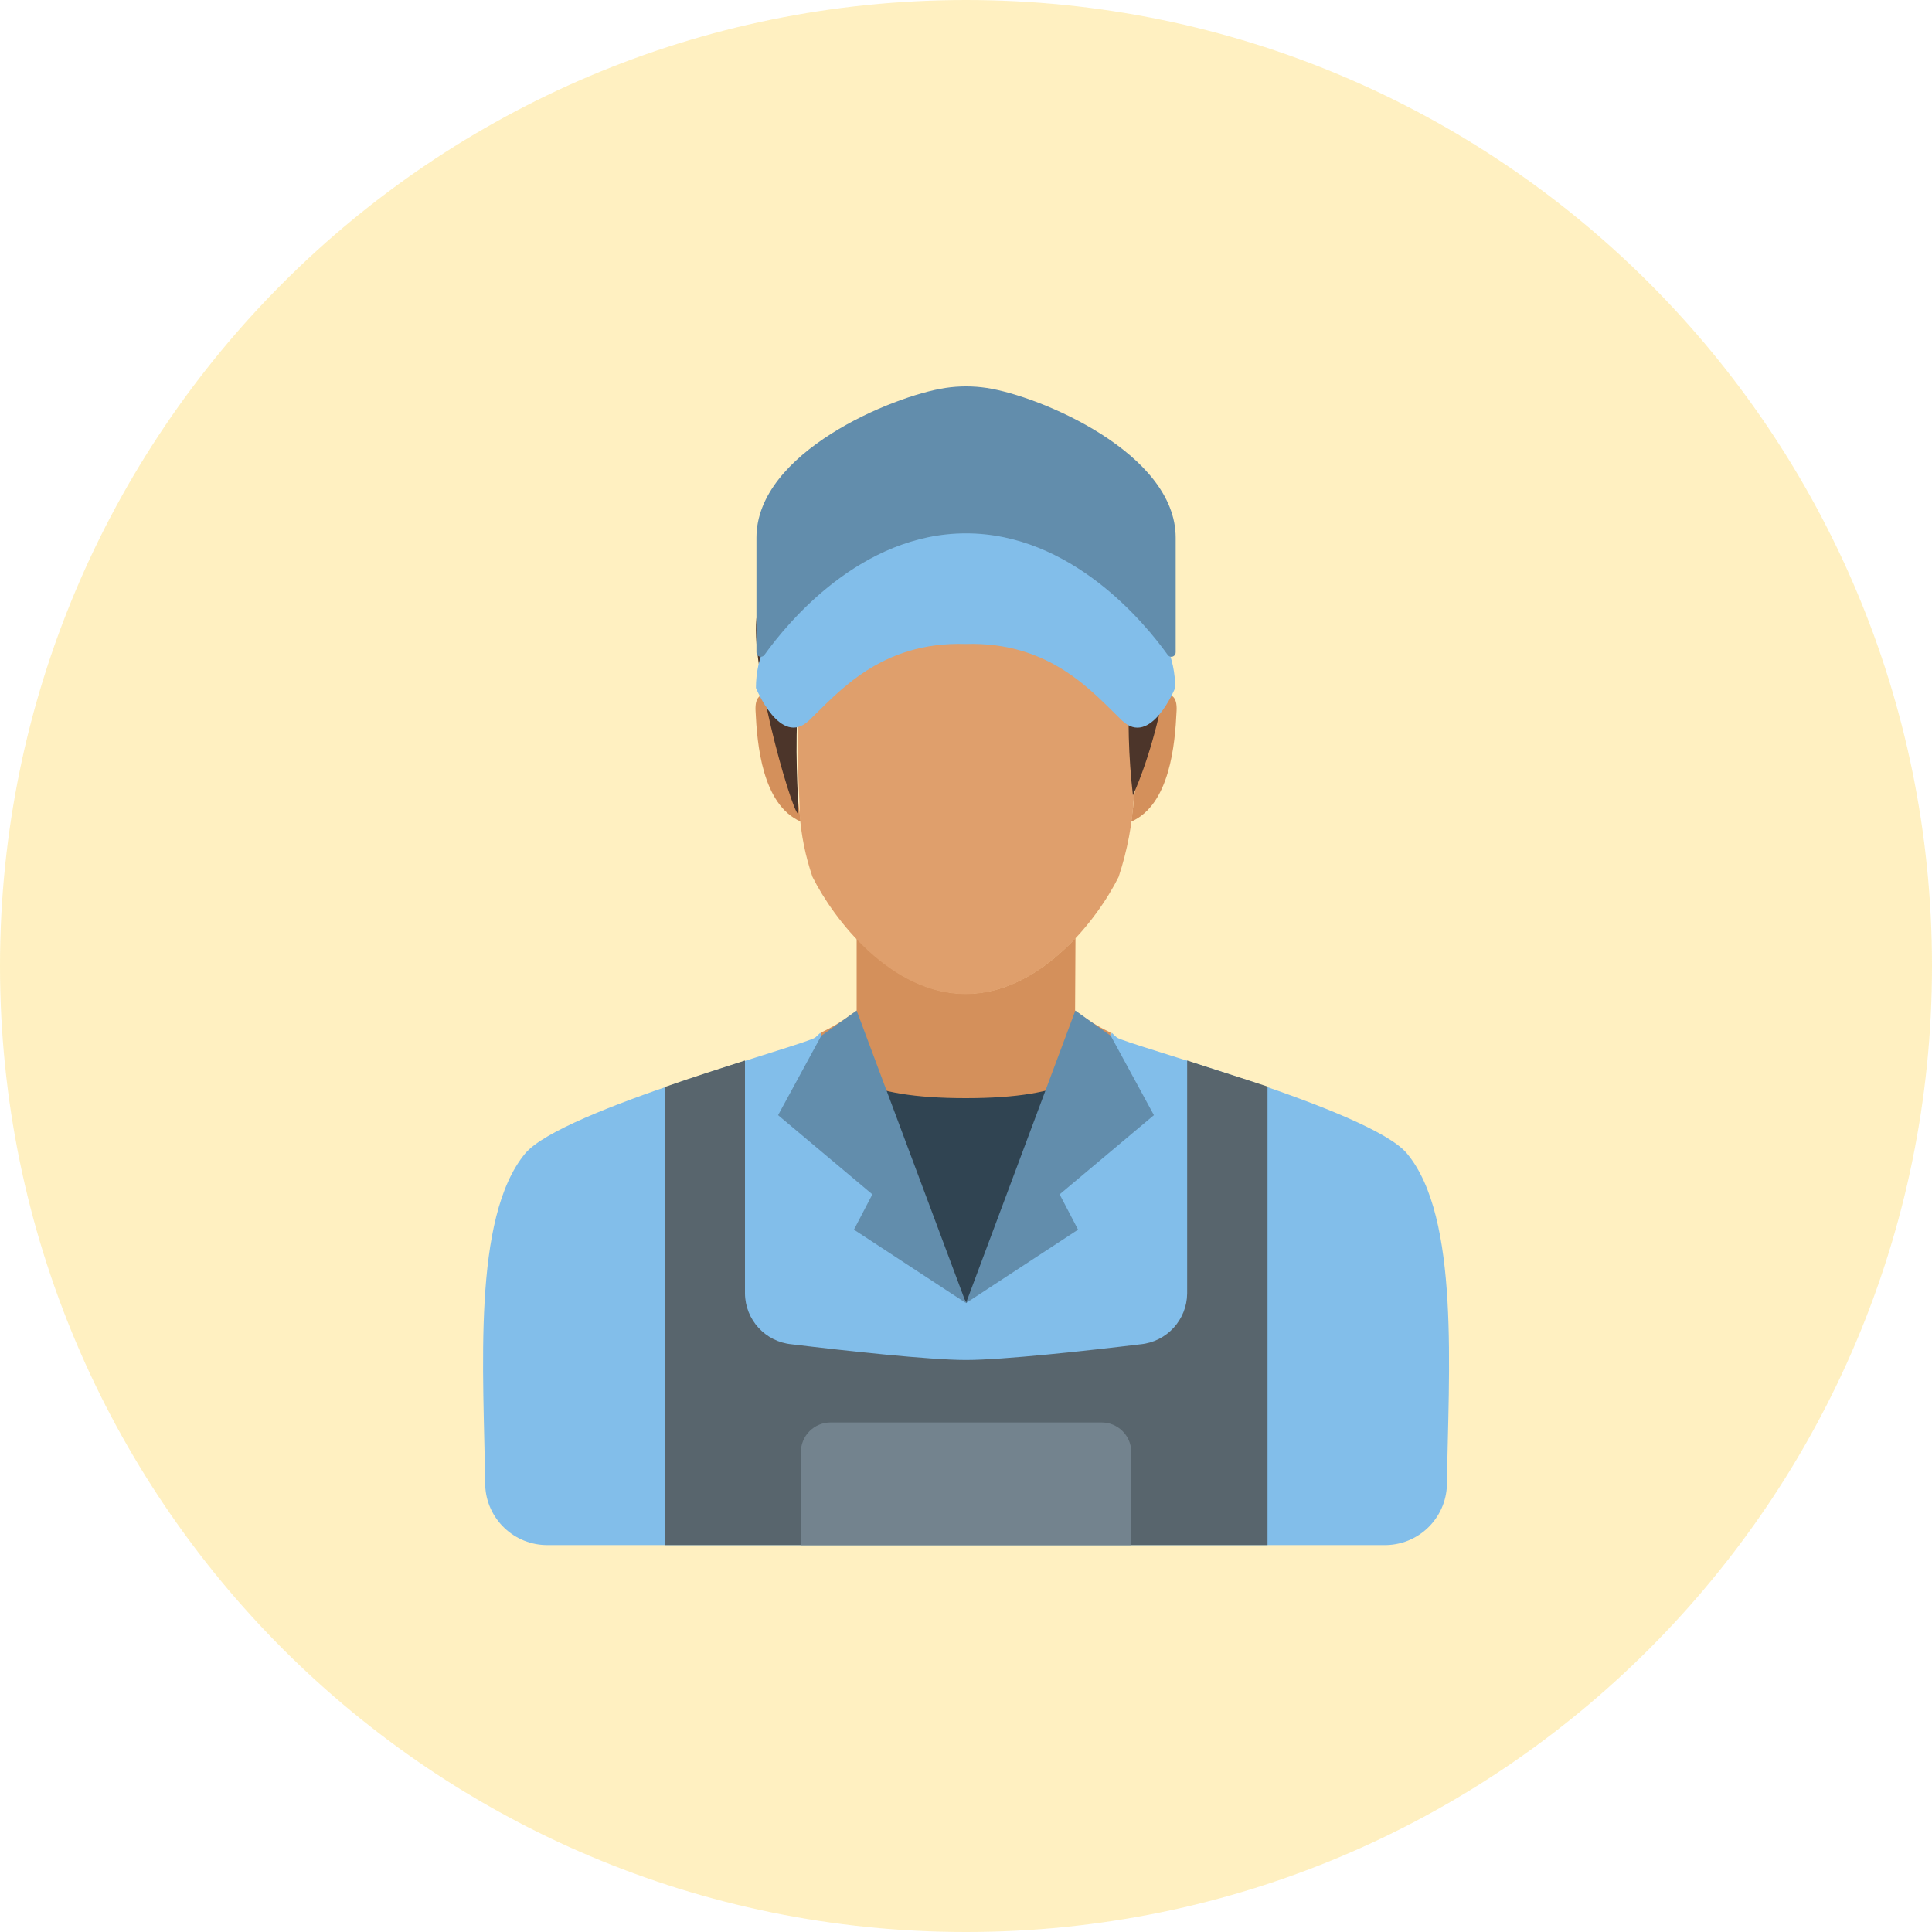
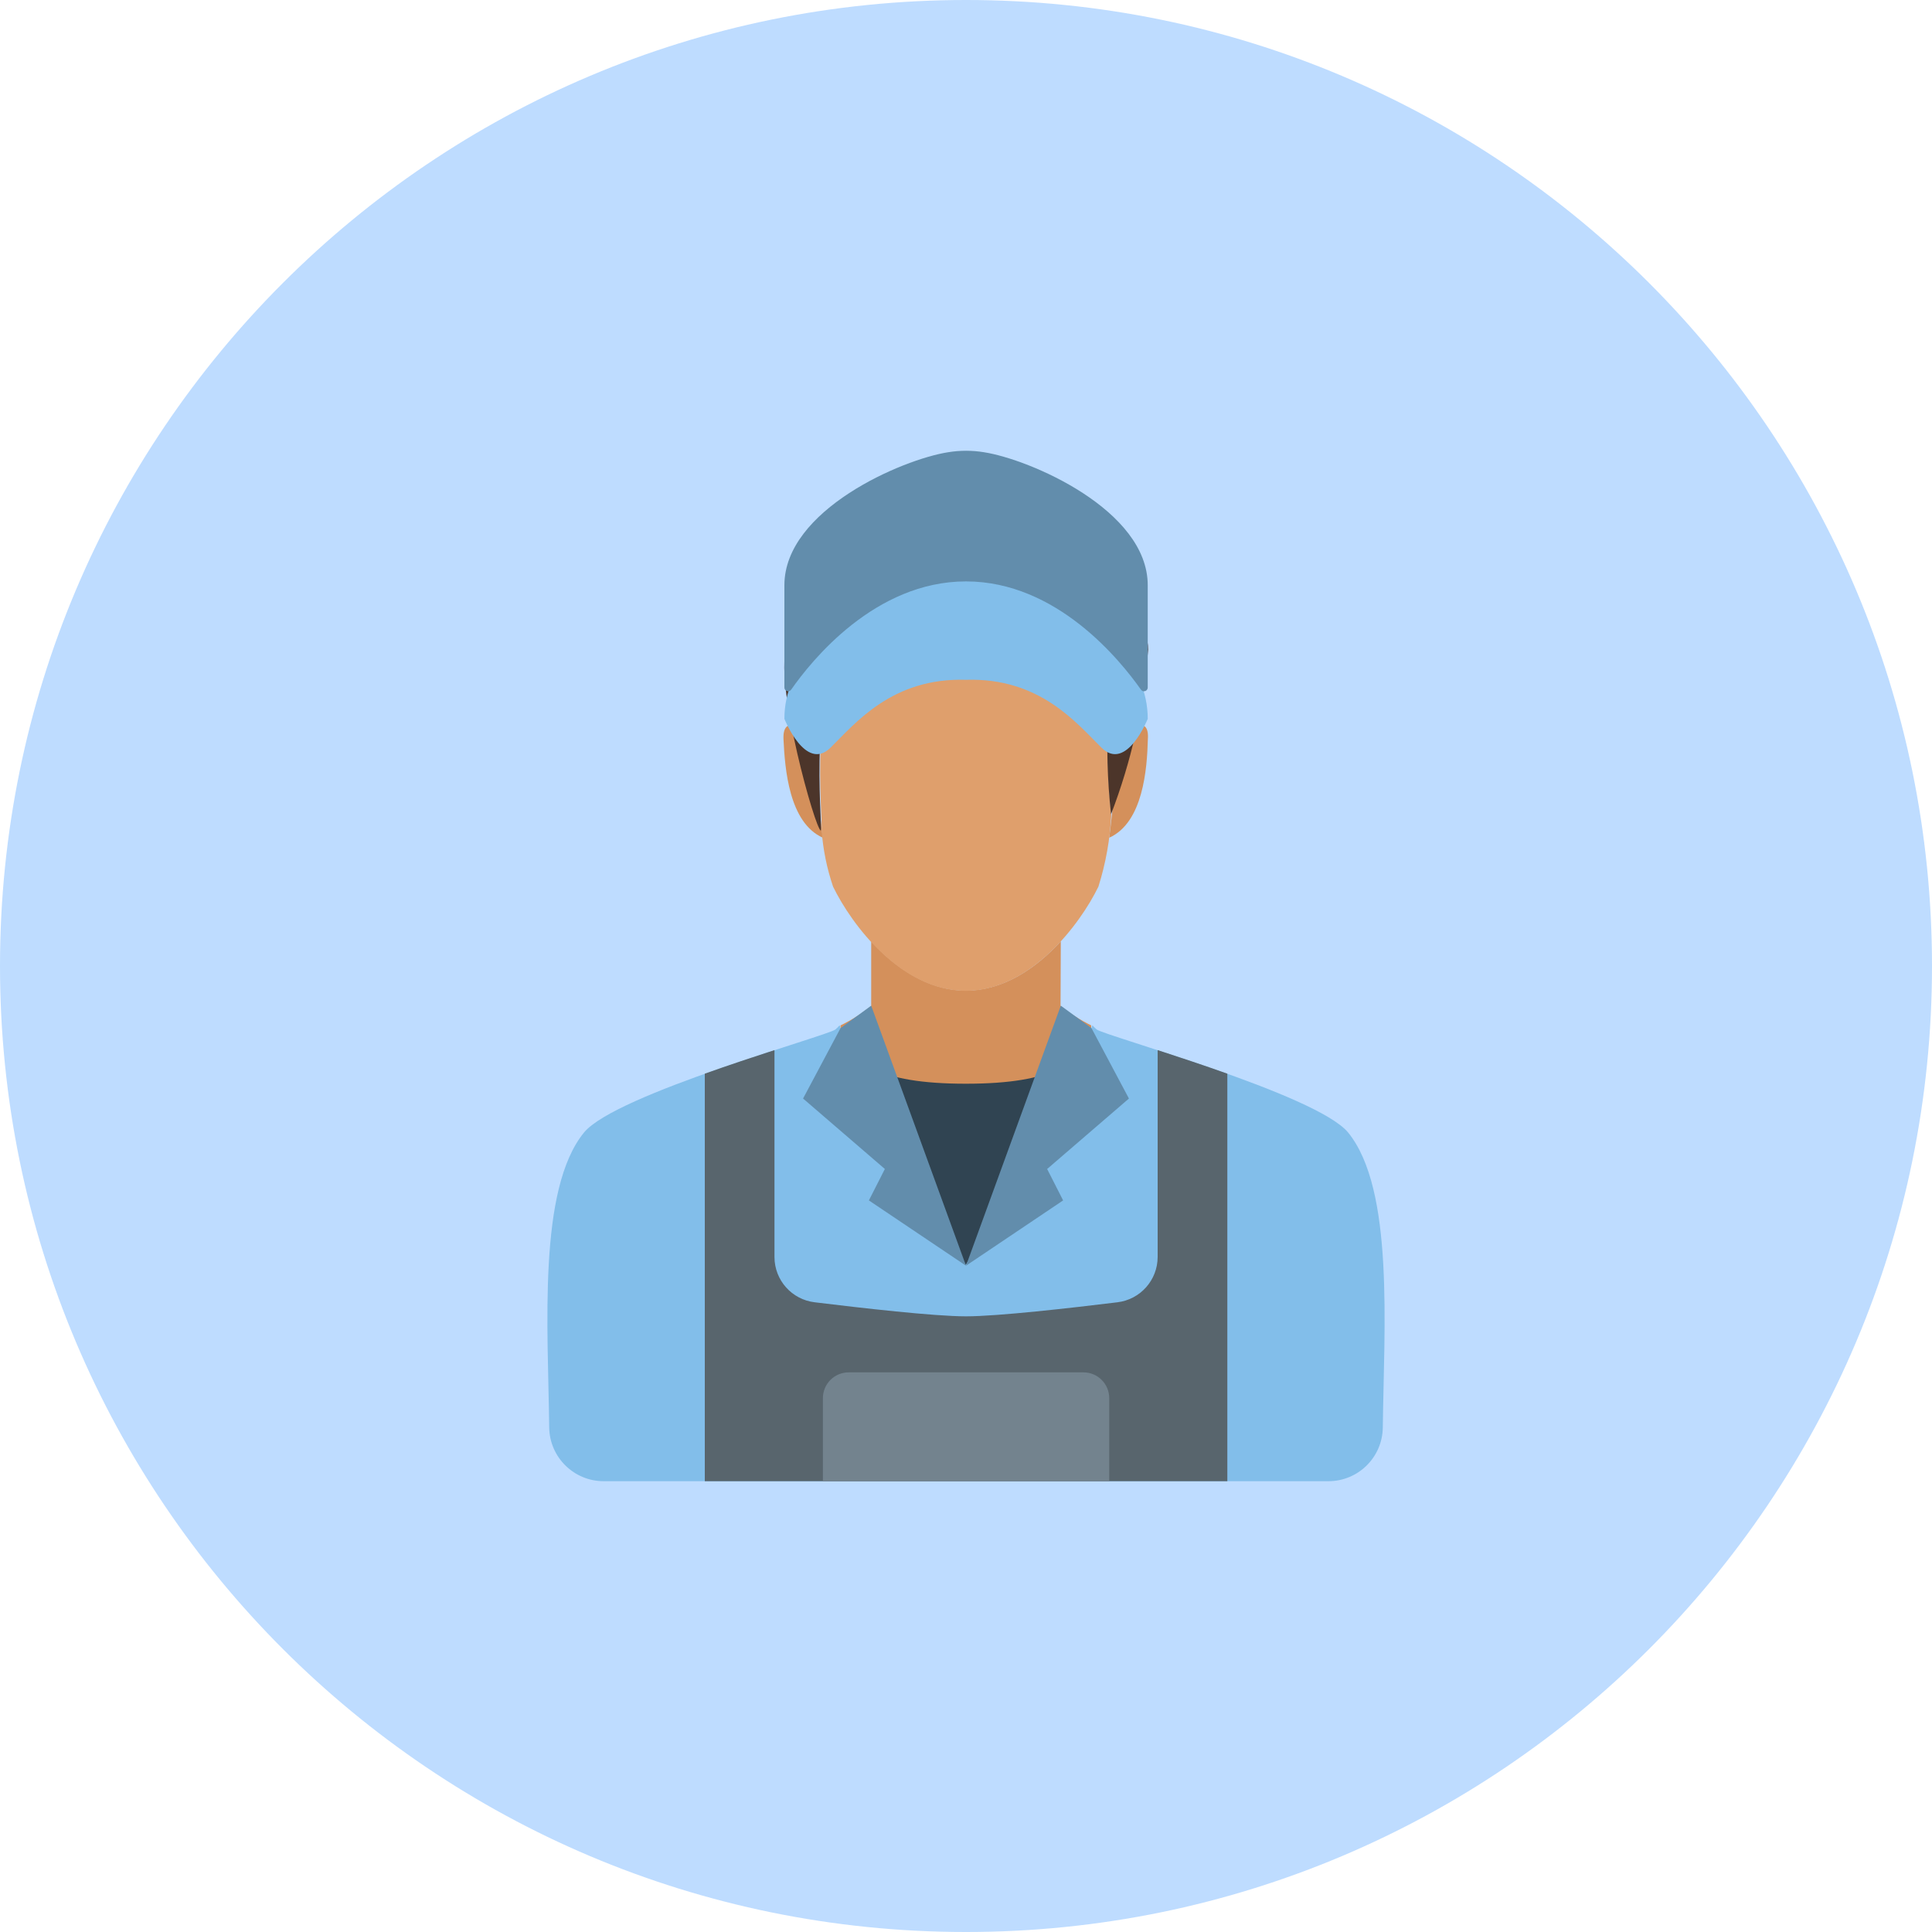
<svg xmlns="http://www.w3.org/2000/svg" id="katman_1" data-name="katman 1" viewBox="0 0 150 150">
  <defs>
-     <style>.cls-1{opacity:0.35;}.cls-2{fill:#fed54c;}.cls-3{fill:#82beea;}.cls-4{fill:#304452;}.cls-5{fill:#d4905b;}.cls-6{fill:#df9f6c;}.cls-7{fill:#4c352a;}.cls-8{fill:#58656d;}.cls-9{fill:#628dac;}.cls-10{fill:#73838e;}</style>
+     <style>.cls-1{opacity:0.35;}.cls-2{fill:#449bff;}.cls-3{fill:#82beea;}.cls-4{fill:#304452;}.cls-5{fill:#d4905b;}.cls-6{fill:#df9f6c;}.cls-7{fill:#4c352a;}.cls-8{fill:#58656d;}.cls-9{fill:#628dac;}.cls-10{fill:#73838e;}</style>
  </defs>
  <g class="cls-1">
    <circle class="cls-2" cx="75" cy="75" r="75" />
  </g>
-   <path class="cls-3" d="M1022.27,542.59c-2.84-3.4-21.8-8.45-22.52-9a4,4,0,0,1-.39-.37c-.76,2.86-3.24,3.35-11.32,5.1-8.07-1.75-10.55-2.24-11.31-5.1-.16.16-.29.29-.39.37-.72.57-19.68,5.62-22.52,9-4.15,5-3.22,17-3.11,25.76A4.82,4.82,0,0,0,955.6,573h64.88a4.82,4.82,0,0,0,4.9-4.69C1025.49,559.64,1026.42,547.55,1022.27,542.59Z" transform="translate(-913.04 -453.04)" />
-   <path class="cls-4" d="M997.25,538.85l1-3.72c-1.46,1.3-4.37,1.91-10.19,3.17a56.58,56.58,0,0,1-8.55-2.2l5.79,12.75,2.76,5.36Z" transform="translate(-913.04 -453.04)" />
-   <path class="cls-5" d="M1001.68,507.93c-.2,3.12-.46,6.36-.81,8.9,3-1.32,3.4-6,3.52-8.61C1004.5,506,1002.52,507.3,1001.68,507.93Z" transform="translate(-913.04 -453.04)" />
-   <path class="cls-5" d="M974.4,507.93c.2,3.12.47,6.36.81,8.9-3-1.32-3.39-6-3.51-8.61C971.59,506,973.57,507.3,974.4,507.93Z" transform="translate(-913.04 -453.04)" />
-   <path class="cls-5" d="M996.54,525.87c-2.18,2.32-5.11,4.32-8.51,4.32h0c-3.39,0-6.31-2-8.48-4.29v5.6a14.9,14.9,0,0,1-2.75,1.7s0,.12,0,.32c.85,2.9,3.24,4.78,11.22,4.78s10.37-1.88,11.23-4.78c0-.2,0-.32,0-.32a14.45,14.45,0,0,1-2.74-1.7Z" transform="translate(-913.04 -453.04)" />
-   <path class="cls-6" d="M1000.86,505.79c0-.33-.26-4.05-.83-5-1.36-2.33-5.53-3.39-6.27-3.4s-3.43,1.81-4.36,2.09a13.53,13.53,0,0,1-6.83-.57c-1.22-.56-3.25,1.28-4.6,1.74-4.11,1.4-2.74,14.68-2.85,15.54a19.42,19.42,0,0,0,1,4.93c1.65,3.3,6.09,9.1,11.89,9.1h0c5.8,0,10.24-5.8,11.88-9.1a24.21,24.21,0,0,0,1.19-6.3A53,53,0,0,1,1000.86,505.79Z" transform="translate(-913.04 -453.04)" />
-   <path class="cls-7" d="M1001,514.79a50.93,50.93,0,0,1-.24-9c0-.33-.26-4.05-.84-5-1.35-2.33-5.53-3.39-6.26-3.4s-3.44,1.81-4.37,2.09a13.5,13.5,0,0,1-6.82-.57c-1.22-.56-3.26,1.28-4.61,1.74-4.16,1.42-2.69,15-2.85,15.58-.52-.16-4.09-12.63-3.11-15.84.3-1,0-3,.41-3.9a40.07,40.07,0,0,1,2.39-4.77c.58-.64,3.69-1.46,4.2-3.08s3-.72,3.53-1,.54-1.26,1.25-1.61c1.26-.61,3.82,1,4,1.06,0,0,1.21-.76.06-2.34,0,0,3.18-1.46,6.18,2.8a2.36,2.36,0,0,0-.05-2.27s1.4-.24,3.54,4a2.83,2.83,0,0,1,1.4-.76s-.55,3.16-.15,3.8c0,0,5.62,4,5.62,8C1004.32,500.36,1003.8,508.49,1001,514.79Z" transform="translate(-913.04 -453.04)" />
-   <path class="cls-8" d="M1005.21,535.38v18.08a4,4,0,0,1-3.62,3.95c-4.13.5-10.7,1.22-13.55,1.22s-9.41-.72-13.54-1.22a4,4,0,0,1-3.62-3.95V535.38c-1.88.6-4.07,1.3-6.24,2.06V573h46.81v-35.6C1009.28,536.68,1007.09,536,1005.21,535.38Z" transform="translate(-913.04 -453.04)" />
-   <polygon class="cls-9" points="66.51 78.46 63.76 80.42 60.41 86.58 67.73 92.73 66.3 95.47 75 101.17 66.51 78.46" />
-   <polygon class="cls-9" points="83.49 78.46 86.24 80.42 89.59 86.58 82.27 92.73 83.7 95.47 75 101.17 83.49 78.46" />
-   <path class="cls-10" d="M975.22,565.78V573h25.65v-7.26a2.3,2.3,0,0,0-2.34-2.26h-21A2.3,2.3,0,0,0,975.22,565.78Z" transform="translate(-913.04 -453.04)" />
-   <path class="cls-3" d="M988,493.36s-16.27,3.55-16.27,13.09c0,0,1.89,4.66,4.13,2.52s5.54-6.14,12.14-5.93c6.61-.21,9.9,3.78,12.14,5.93s4.14-2.52,4.14-2.52C1004.32,496.91,988,493.36,988,493.36Z" transform="translate(-913.04 -453.04)" />
-   <path class="cls-9" d="M989.65,483.16a10.79,10.79,0,0,0-3.21,0c-4.1.62-14.67,5-14.67,11.63v8.89a.34.34,0,0,0,.61.22c1.8-2.52,7.5-9.45,15.66-9.45s13.87,6.93,15.67,9.45a.34.34,0,0,0,.61-.22v-8.89C1004.32,488.2,993.75,483.78,989.65,483.16Z" transform="translate(-913.04 -453.04)" />
+   <path class="cls-3" d="M990,552.93c-2.47-3-18.9-7.51-19.52-8a3.3,3.3,0,0,1-.34-.33c-.66,2.54-2.81,3-9.81,4.53-7-1.55-9.15-2-9.81-4.53a3.37,3.37,0,0,1-.33.33c-.63.5-17.06,5-19.52,8-3.6,4.42-2.79,15.16-2.7,22.91a4.23,4.23,0,0,0,4.25,4.16h56.23a4.22,4.22,0,0,0,4.24-4.16C992.78,568.09,993.59,557.35,990,552.93Z" transform="translate(-885.33 -465)" />
+   <path class="cls-4" d="M968.31,549.61l.85-3.31c-1.26,1.16-3.79,1.71-8.83,2.82a48,48,0,0,1-7.41-2l5,11.33,2.39,4.76Z" transform="translate(-885.33 -465)" />
+   <path class="cls-5" d="M972.15,522.13c-.17,2.77-.4,5.65-.7,7.91,2.63-1.18,2.94-5.33,3-7.65C974.59,520.42,972.88,521.56,972.15,522.13Z" transform="translate(-885.33 -465)" />
+   <path class="cls-5" d="M948.51,522.13c.18,2.77.41,5.65.7,7.91-2.62-1.18-2.94-5.33-3.05-7.65C946.07,520.42,947.79,521.56,948.51,522.13Z" transform="translate(-885.33 -465)" />
+   <path class="cls-5" d="M967.69,538.08c-1.88,2.06-4.42,3.83-7.37,3.83h0c-2.93,0-5.46-1.76-7.35-3.81v5a12.49,12.49,0,0,1-2.38,1.51s0,.1,0,.28c.75,2.58,2.81,4.25,9.73,4.25s9-1.67,9.73-4.25c0-.18,0-.28,0-.28a13.17,13.17,0,0,1-2.38-1.51Z" transform="translate(-885.33 -465)" />
+   <path class="cls-6" d="M971.44,520.22a15.34,15.34,0,0,0-.72-4.46c-1.18-2.07-4.79-3-5.43-3s-3,1.6-3.79,1.85a11.32,11.32,0,0,1-5.91-.51c-1.05-.49-2.82,1.14-4,1.55-3.56,1.24-2.37,13-2.47,13.81a17.58,17.58,0,0,0,.89,4.38c1.43,2.94,5.27,8.09,10.3,8.09h0c5,0,8.87-5.15,10.3-8.09a22.12,22.12,0,0,0,1-5.6A47.16,47.16,0,0,1,971.44,520.22Z" transform="translate(-885.33 -465)" />
+   <path class="cls-7" d="M971.59,528.22a48.21,48.21,0,0,1-.21-8,15.34,15.34,0,0,0-.72-4.46c-1.17-2.07-4.79-3-5.43-3s-3,1.6-3.78,1.85a11.35,11.35,0,0,1-5.92-.51c-1-.49-2.81,1.14-4,1.55-3.6,1.26-2.33,13.36-2.47,13.84-.45-.13-3.54-11.22-2.69-14.07.26-.88,0-2.68.35-3.47a36.19,36.19,0,0,1,2.08-4.24c.5-.57,3.19-1.3,3.64-2.74s2.58-.63,3.06-.85.46-1.12,1.07-1.43c1.1-.55,3.32.87,3.47.94s1.06-.68.05-2.08c0,0,2.76-1.29,5.36,2.49a2.16,2.16,0,0,0,0-2s1.21-.21,3.07,3.58c0,0,.69-.68,1.21-.68,0,0-.48,2.81-.13,3.38,0,0,4.87,3.59,4.87,7.12A45.23,45.23,0,0,1,971.59,528.22Z" transform="translate(-885.33 -465)" />
+   <path class="cls-8" d="M975.21,546.53V562.6a3.55,3.55,0,0,1-3.13,3.51c-3.59.44-9.28,1.09-11.75,1.09s-8.15-.65-11.74-1.09a3.54,3.54,0,0,1-3.13-3.51V546.53c-1.63.53-3.53,1.16-5.41,1.83V580h40.57V548.36C978.74,547.69,976.84,547.06,975.21,546.53Z" transform="translate(-885.33 -465)" />
+   <polygon class="cls-9" points="67.64 78.08 65.26 79.82 62.35 85.29 68.7 90.76 67.46 93.2 75 98.27 67.64 78.08" />
+   <polygon class="cls-9" points="82.36 78.08 84.74 79.82 87.65 85.29 81.3 90.76 82.54 93.2 75 98.27 82.36 78.08" />
+   <path class="cls-10" d="M949.22,573.55V580h22.23v-6.45a2,2,0,0,0-2-2H951.24A2,2,0,0,0,949.22,573.55Z" transform="translate(-885.33 -465)" />
+   <path class="cls-3" d="M960.33,509.17s-14.1,3.16-14.1,11.64c0,0,1.64,4.15,3.58,2.24s4.8-5.45,10.52-5.27c5.73-.18,8.58,3.36,10.52,5.27s3.59-2.24,3.59-2.24C974.44,512.33,960.33,509.17,960.33,509.17Z" transform="translate(-885.33 -465)" />
+   <path class="cls-9" d="M961.72,500.11a8.58,8.58,0,0,0-2.77,0c-3.56.55-12.72,4.48-12.72,10.33v7.91a.29.29,0,0,0,.53.19c1.56-2.24,6.5-8.4,13.57-8.4s12,6.16,13.58,8.4a.29.29,0,0,0,.53-.19v-7.91C974.44,504.59,965.28,500.66,961.72,500.11Z" transform="translate(-885.33 -465)" />
</svg>
